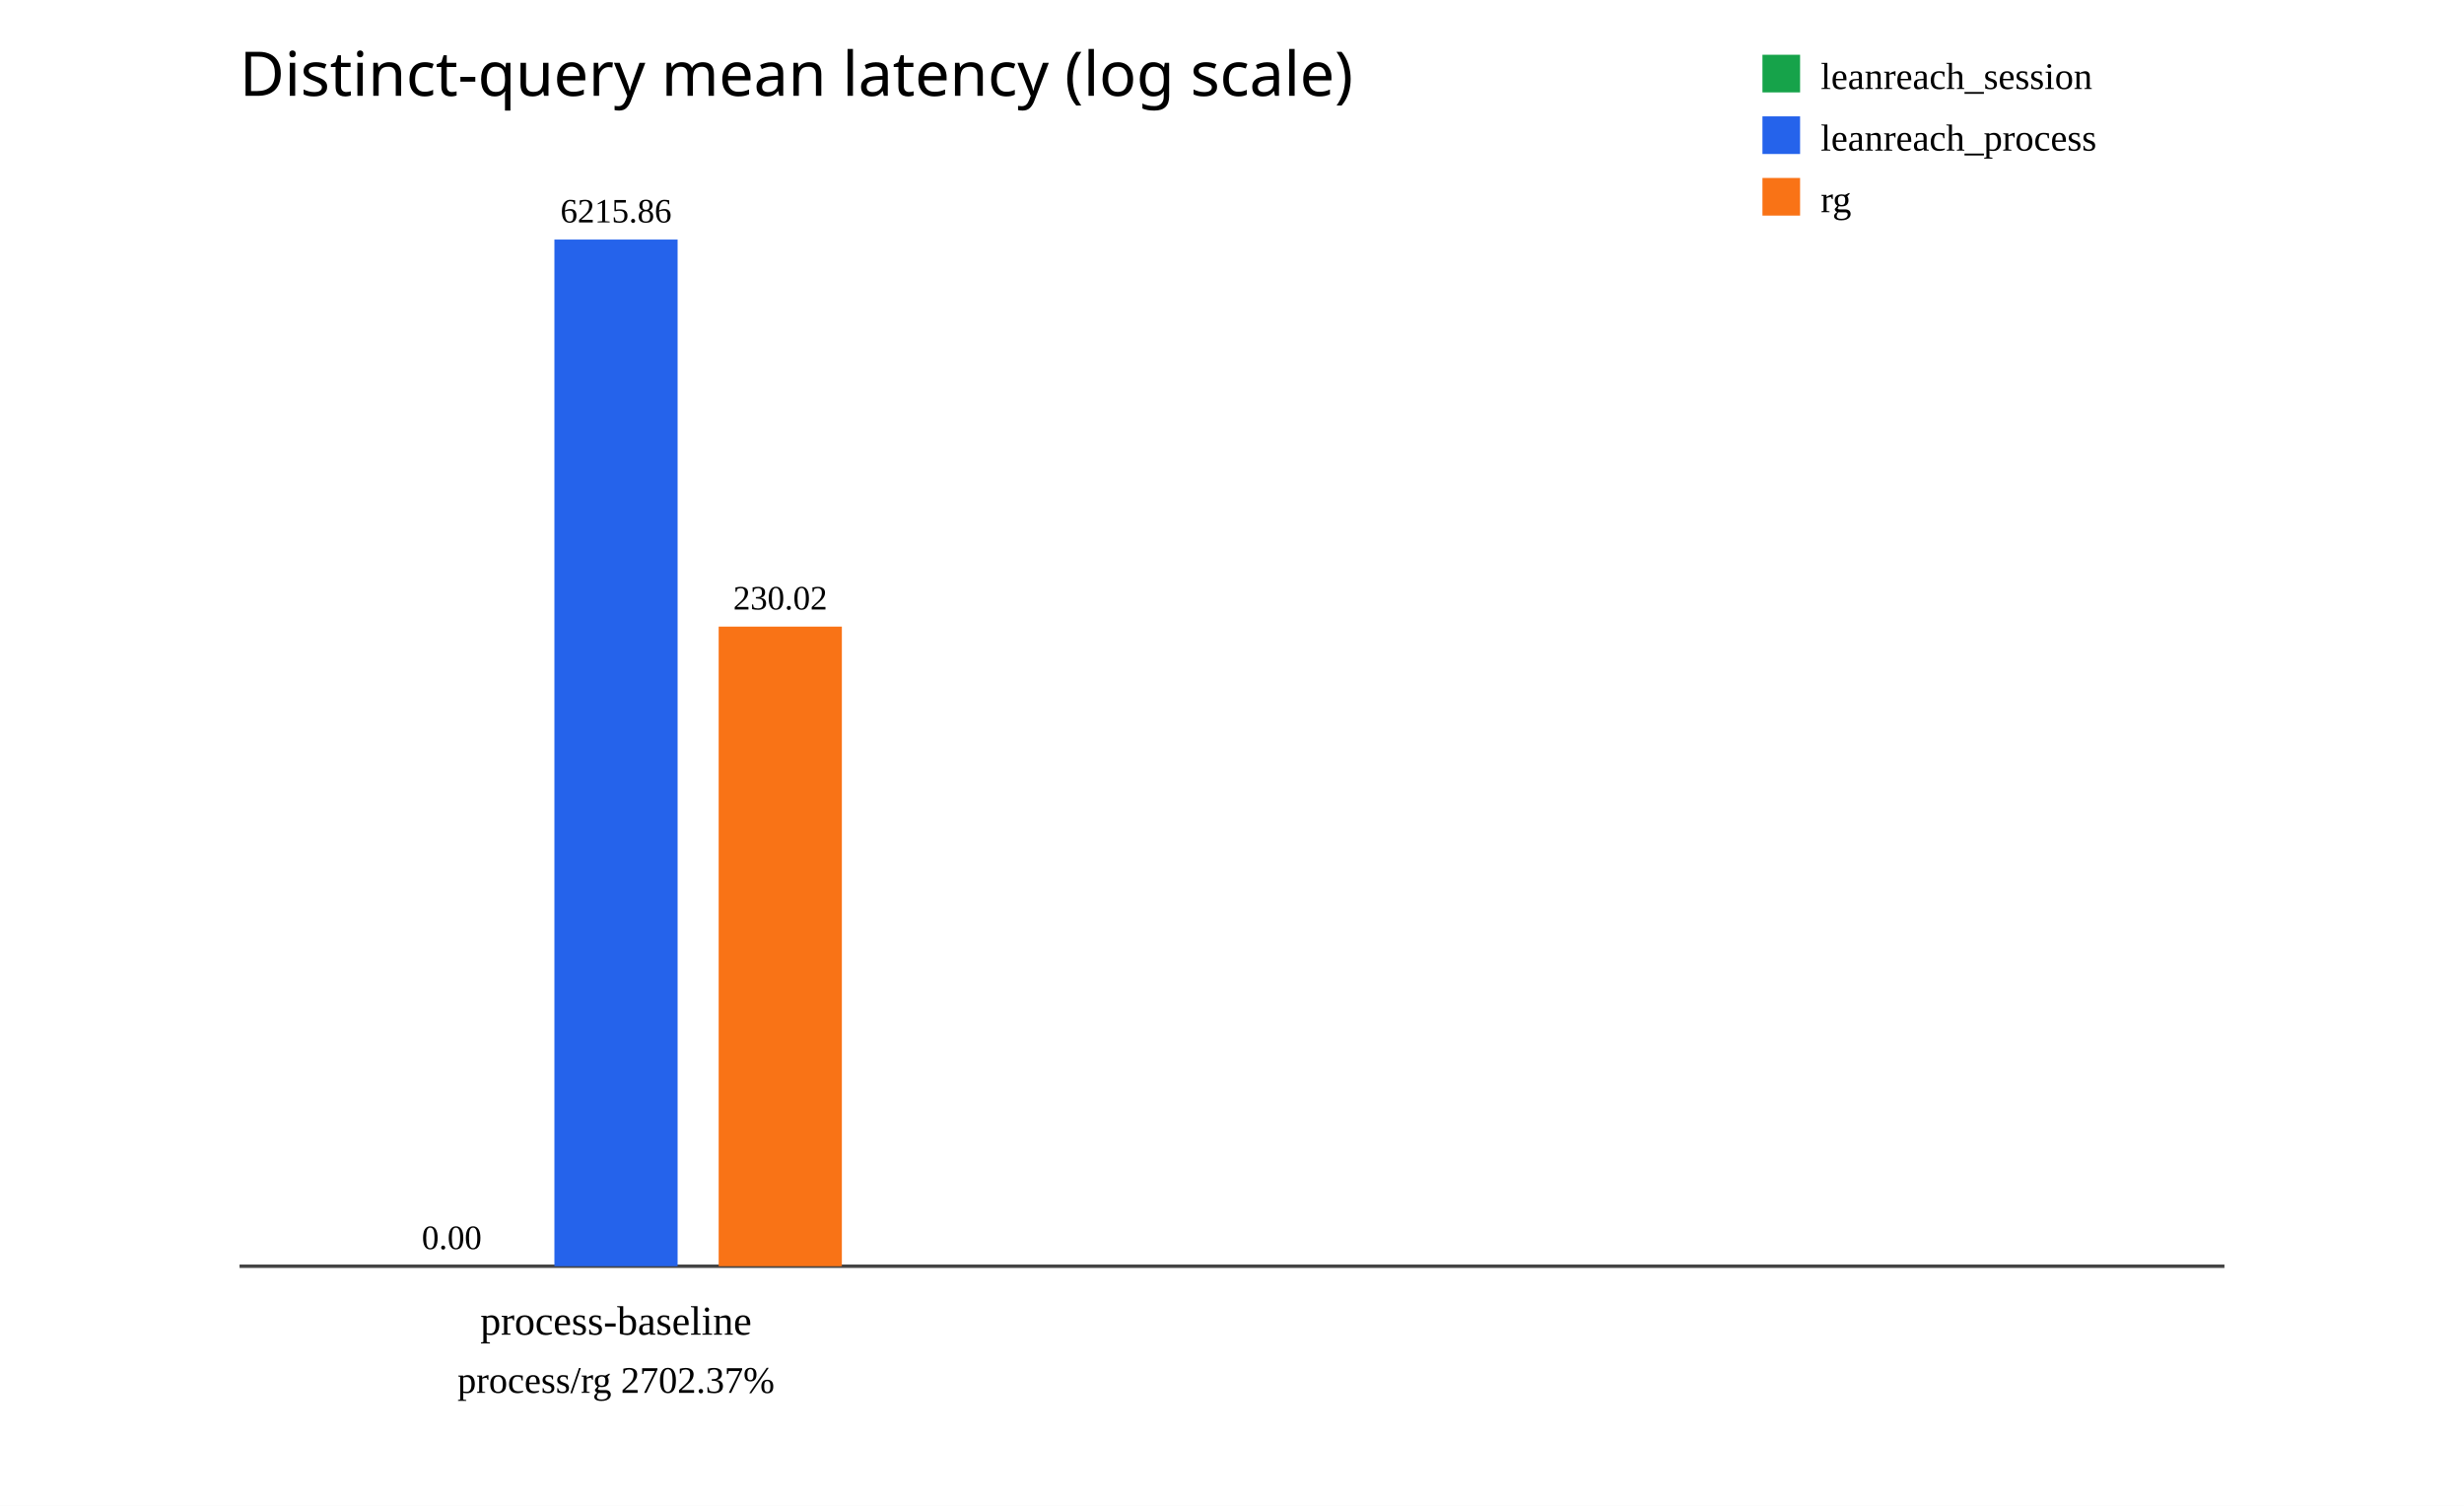
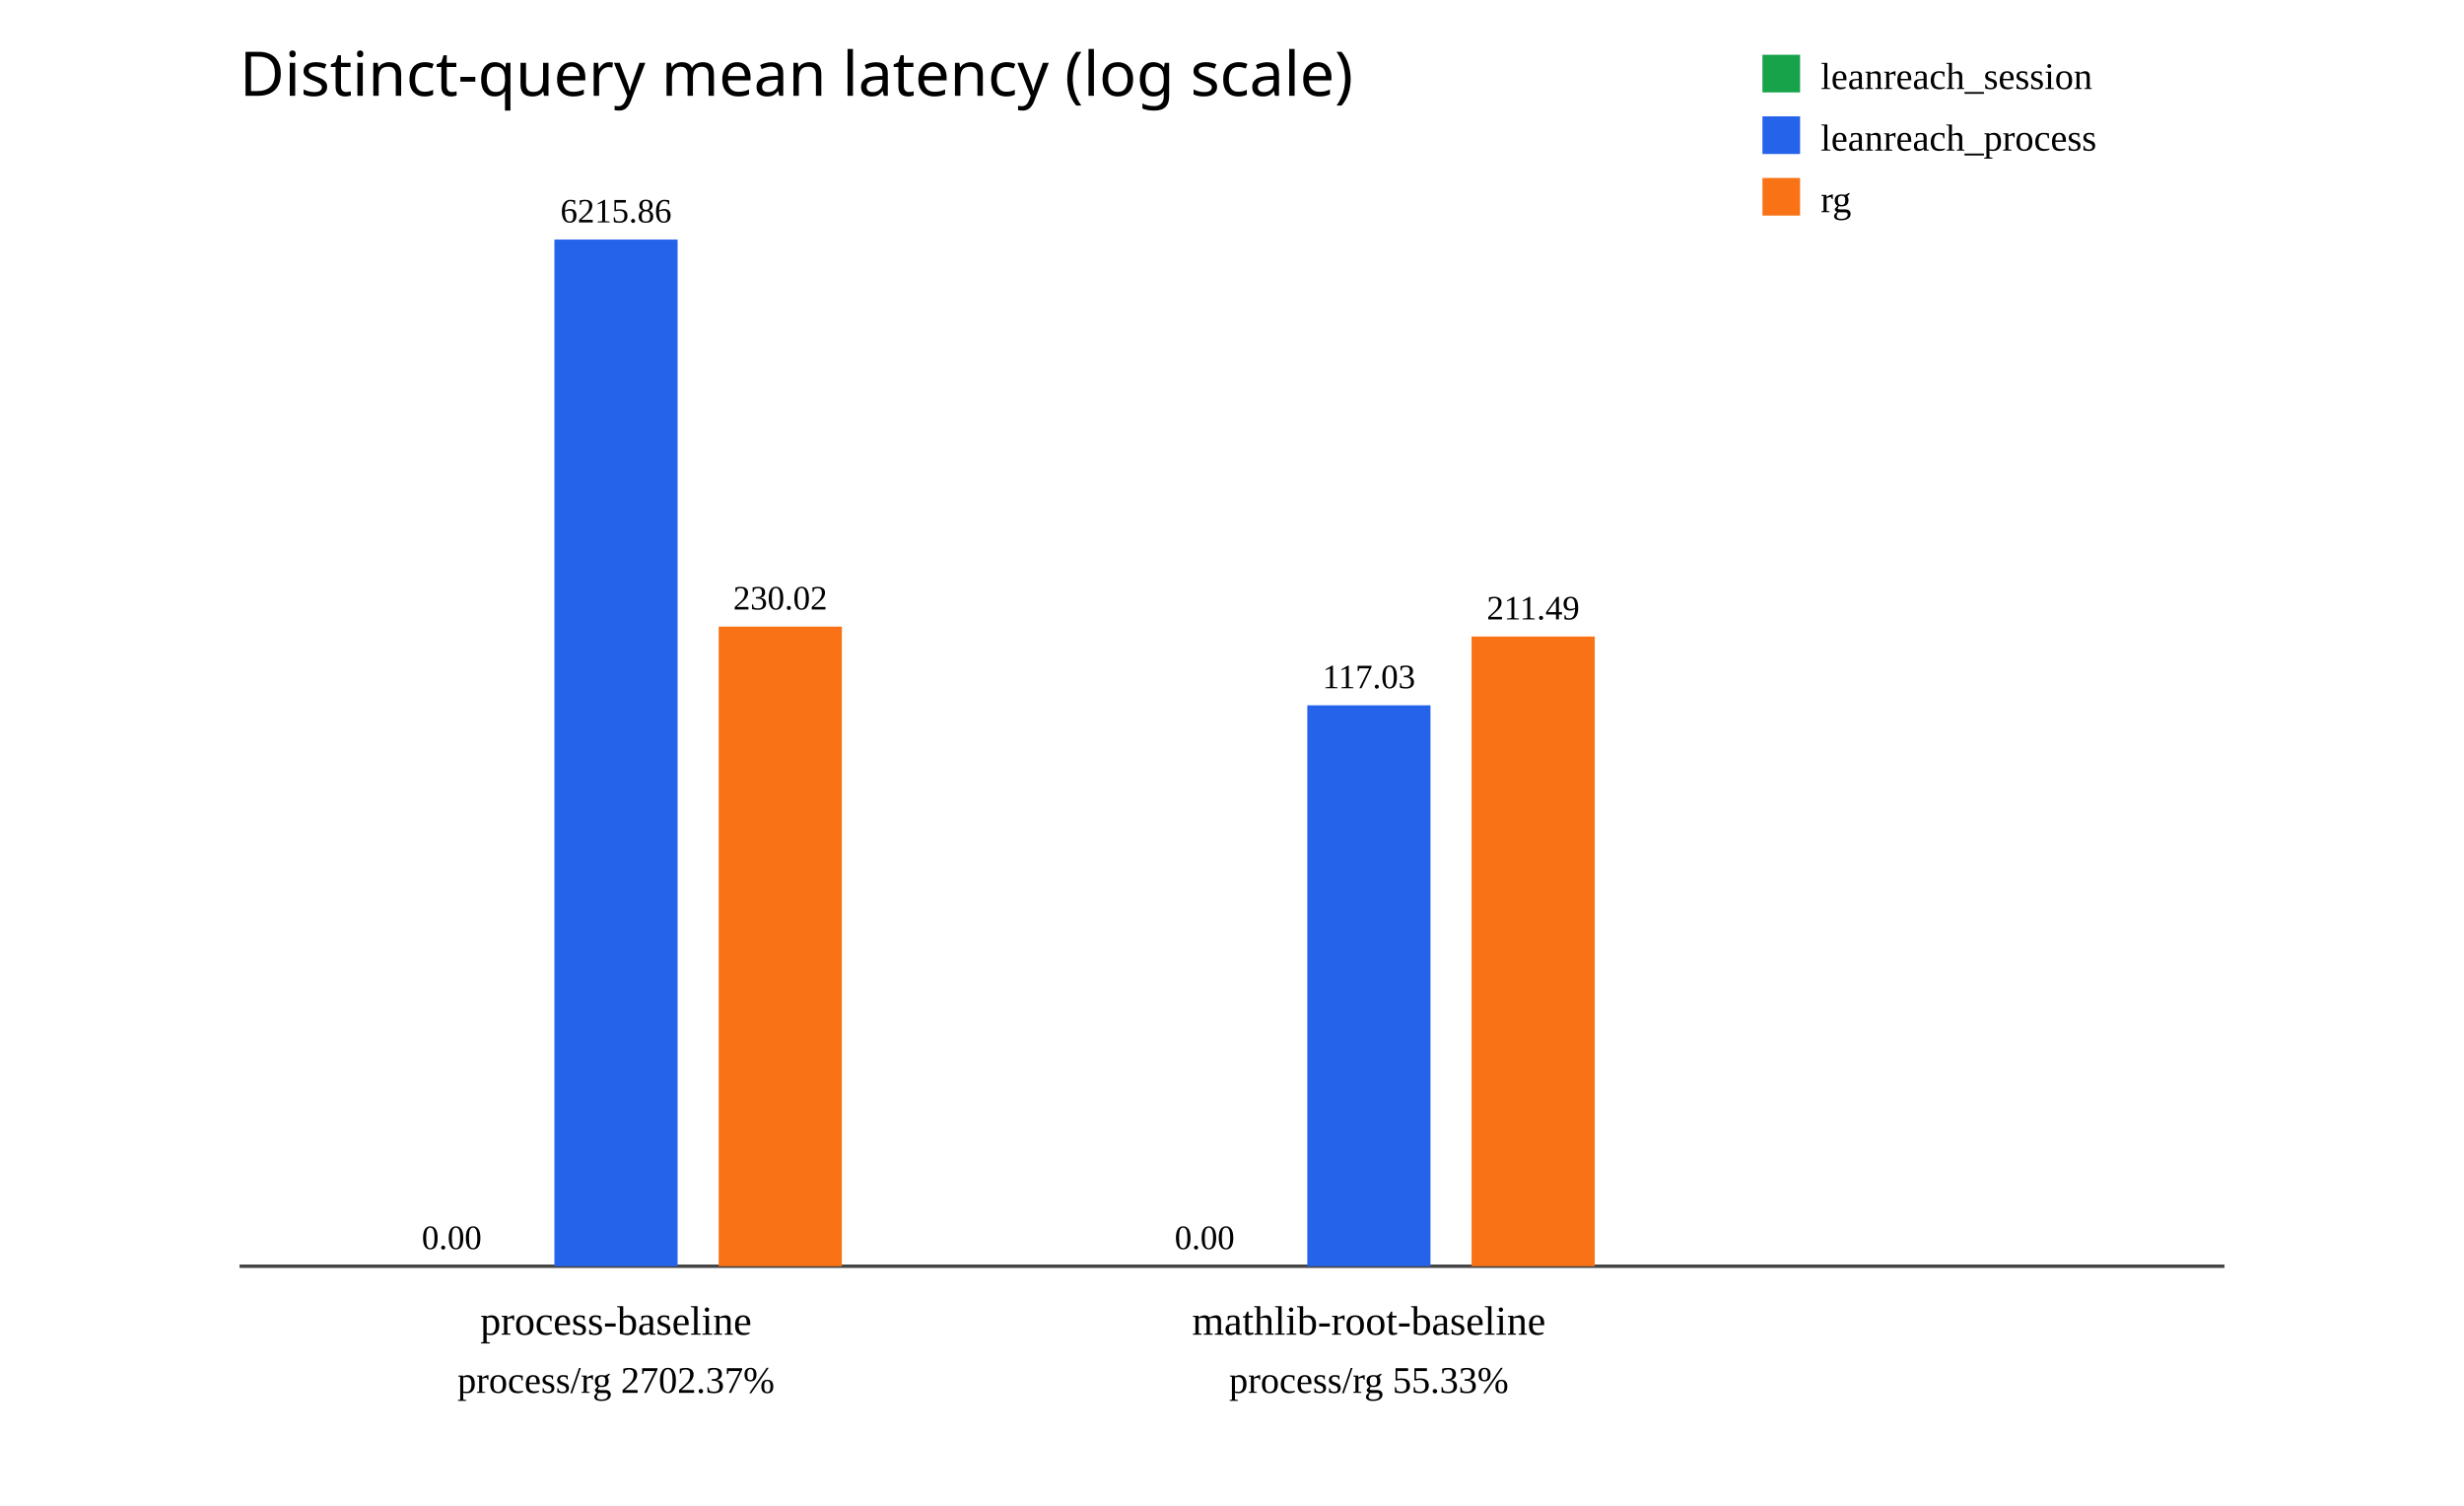
<svg xmlns="http://www.w3.org/2000/svg" width="720" height="440">
  <rect width="100%" height="100%" fill="white" />
  <text x="70" y="28" font-size="18" font-family="sans-serif">Distinct-query mean latency (log scale)</text>
  <line x1="70" y1="370" x2="650" y2="370" stroke="#444" />
  <rect x="114" y="370.0" width="36" height="0.0" fill="#16a34a" />
  <rect x="162" y="70.0" width="36" height="300.0" fill="#2563eb" />
  <rect x="210" y="183.1" width="36" height="186.9" fill="#f97316" />
+   <rect x="334" y="370.0" width="36" height="0.0" fill="#16a34a" />
+   <rect x="382" y="206.1" width="36" height="163.9" fill="#2563eb" />
+   <rect x="430" y="186.0" width="36" height="184.0" fill="#f97316" />
  <text x="132" y="365.0" text-anchor="middle" font-size="10">0.00</text>
  <text x="180" y="65.0" text-anchor="middle" font-size="10">6215.86</text>
  <text x="228" y="178.1" text-anchor="middle" font-size="10">230.02</text>
  <text x="180" y="390" text-anchor="middle" font-size="12">process-baseline</text>
  <text x="180" y="407" text-anchor="middle" font-size="11">process/rg 2702.37%</text>
+   <text x="352" y="365.0" text-anchor="middle" font-size="10">0.00</text>
+   <text x="400" y="201.1" text-anchor="middle" font-size="10">117.03</text>
+   <text x="448" y="181.0" text-anchor="middle" font-size="10">211.49</text>
+   <text x="400" y="390" text-anchor="middle" font-size="12">mathlib-root-baseline</text>
+   <text x="400" y="407" text-anchor="middle" font-size="11">process/rg 55.33%</text>
  <rect x="515" y="16" width="11" height="11" fill="#16a34a" />
  <text x="532" y="26" font-size="11">leanreach_session</text>
  <rect x="515" y="34" width="11" height="11" fill="#2563eb" />
  <text x="532" y="44" font-size="11">leanreach_process</text>
  <rect x="515" y="52" width="11" height="11" fill="#f97316" />
  <text x="532" y="62" font-size="11">rg</text>
</svg>
